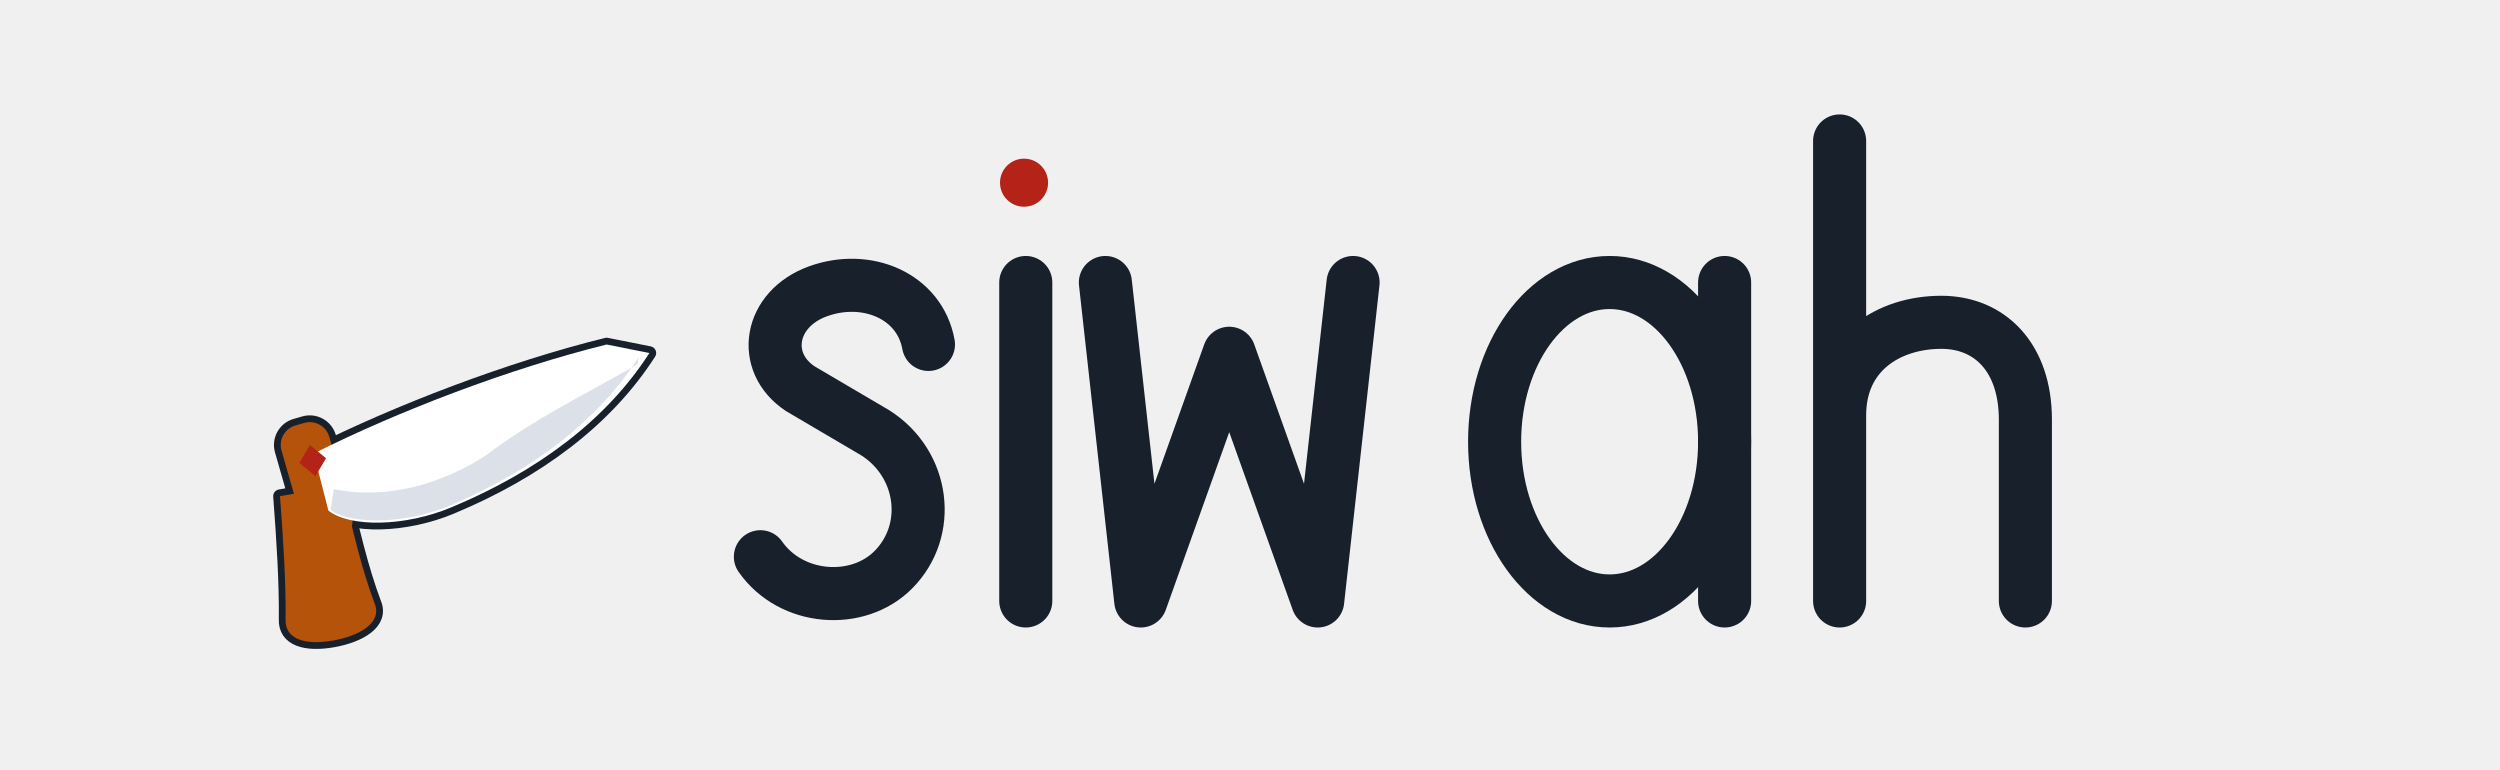
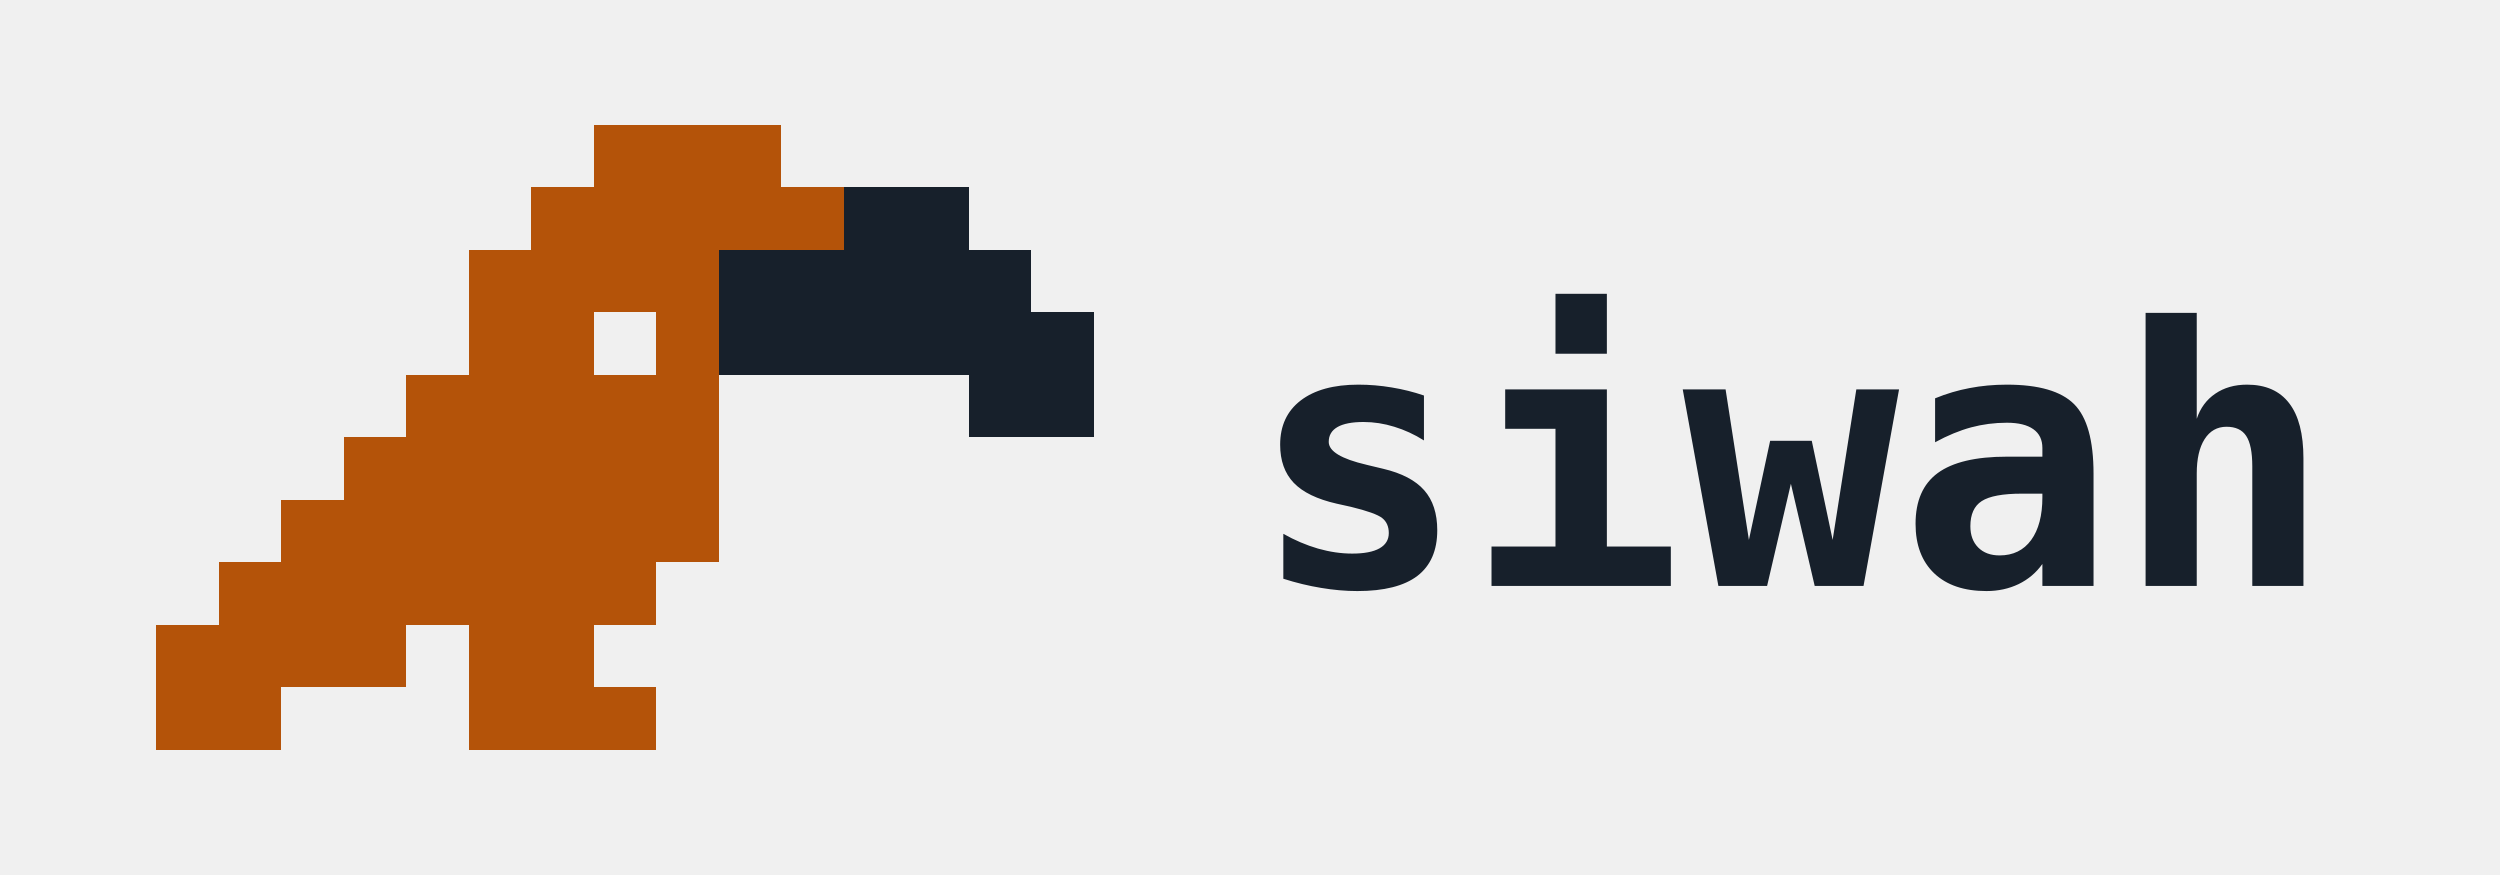
- <svg xmlns="http://www.w3.org/2000/svg" viewBox="0 0 520 160" width="520" height="160" role="img" aria-labelledby="siwah-logo-light-title">
-   <g transform="translate(16,18) scale(0.47)">
-     <g transform="translate(14,38) rotate(-10 128 128)">
-       <g fill="#17202B" stroke="#17202B" stroke-width="6" stroke-linejoin="round">
-         <path d="M 76 134 L 102 134 C 103 154 104 172 107 188 C 109 197 98 201 86 201 C 74 201 65 197 67 188 C 70 172 72 154 74 134 Z" />
-         <rect x="80" y="104" width="22" height="54" rx="9" transform="rotate(-6 91 131)" />
-         <path d="M 92 118 C 132 106 184 96 228 93 L 246 100 C 222 126 188 143 148 152 C 126 157 102 153 94 144 Z" />
-       </g>
-       <path d="M 76 134 L 102 134 C 103 154 104 172 107 188 C 109 197 98 201 86 201 C 74 201 65 197 67 188 C 70 172 72 154 74 134 Z" fill="#B45309" />
-       <rect x="80" y="104" width="22" height="54" rx="9" fill="#B45309" transform="rotate(-6 91 131)" />
-       <path fill="#FFFFFF" d="M 92 118 C 132 106 184 96 228 93 L 246 100 C 222 126 188 143 148 152 C 126 157 102 153 94 144 Z" />
-       <path fill="#9CAAC0" opacity="0.35" d="M 241 101 C 219 125 187 142 148 151 C 127 156 103 152 95 144 L 98 135 C 120 144 146 141 167 132 C 190 120 218 112 240 104 Z" />
-       <path fill="#B42318" d="M 91 114 L 97 121 L 91 128 L 85 121 Z" />
-     </g>
+ <svg xmlns="http://www.w3.org/2000/svg" viewBox="0 0 320 112" width="320" height="112" role="img" aria-labelledby="siwah-logo-light-title">
+   <g transform="translate(20 16) scale(8)" shape-rendering="crispEdges">
+     <path fill="#B45309" d="M7 0h3v1h-3z M6 1h5v1h-5z M5 2h4v1h-4z M5 3h2v1h-2z M8 3h1v1h-1z M4 4h5v1h-5z M3 5h6v1h-6z M2 6h7v1h-7z M1 7h7v1h-7z M0 8h4v1h-4z M5 8h2v1h-2z M0 9h2v1h-2z M5 9h3v1h-3z" />
+     <path fill="#17202B" d="M11 1h2v1h-2z M9 2h5v1h-5z M9 3h6v1h-6z M13 4h2v1h-2z" />
  </g>
-   <g transform="translate(160,125) scale(0.92)" fill="none" stroke="#17202B" stroke-width="12" stroke-linecap="round" stroke-linejoin="round">
-     <path d="M 36 -58 C 34 -69 22 -74 11 -70 C 0 -66 -2 -54 7 -48 L 24 -38 C 35 -31 37 -16 28 -7 C 20 1 5 0 -2 -10" />
-     <path d="M 58 0 L 58 -72" />
-     <path d="M 76 -72 L 84 0 L 104 -56 L 124 0 L 132 -72" />
-     <ellipse cx="190" cy="-36" rx="26" ry="36" />
-     <path d="M 216 -72 L 216 0" />
-     <path d="M 242 0 L 242 -104 M 242 -42 C 242 -56 253 -63 265 -63 C 276 -63 284 -55 284 -41 L 284 0" />
-   </g>
-   <circle cx="213" cy="38" r="5" fill="#B42318" />
+   <text x="160" y="75" fill="#17202B" font-family="ui-monospace, SFMono-Regular, Menlo, Consolas, monospace" font-size="46" font-weight="700">siwah</text>
</svg>
